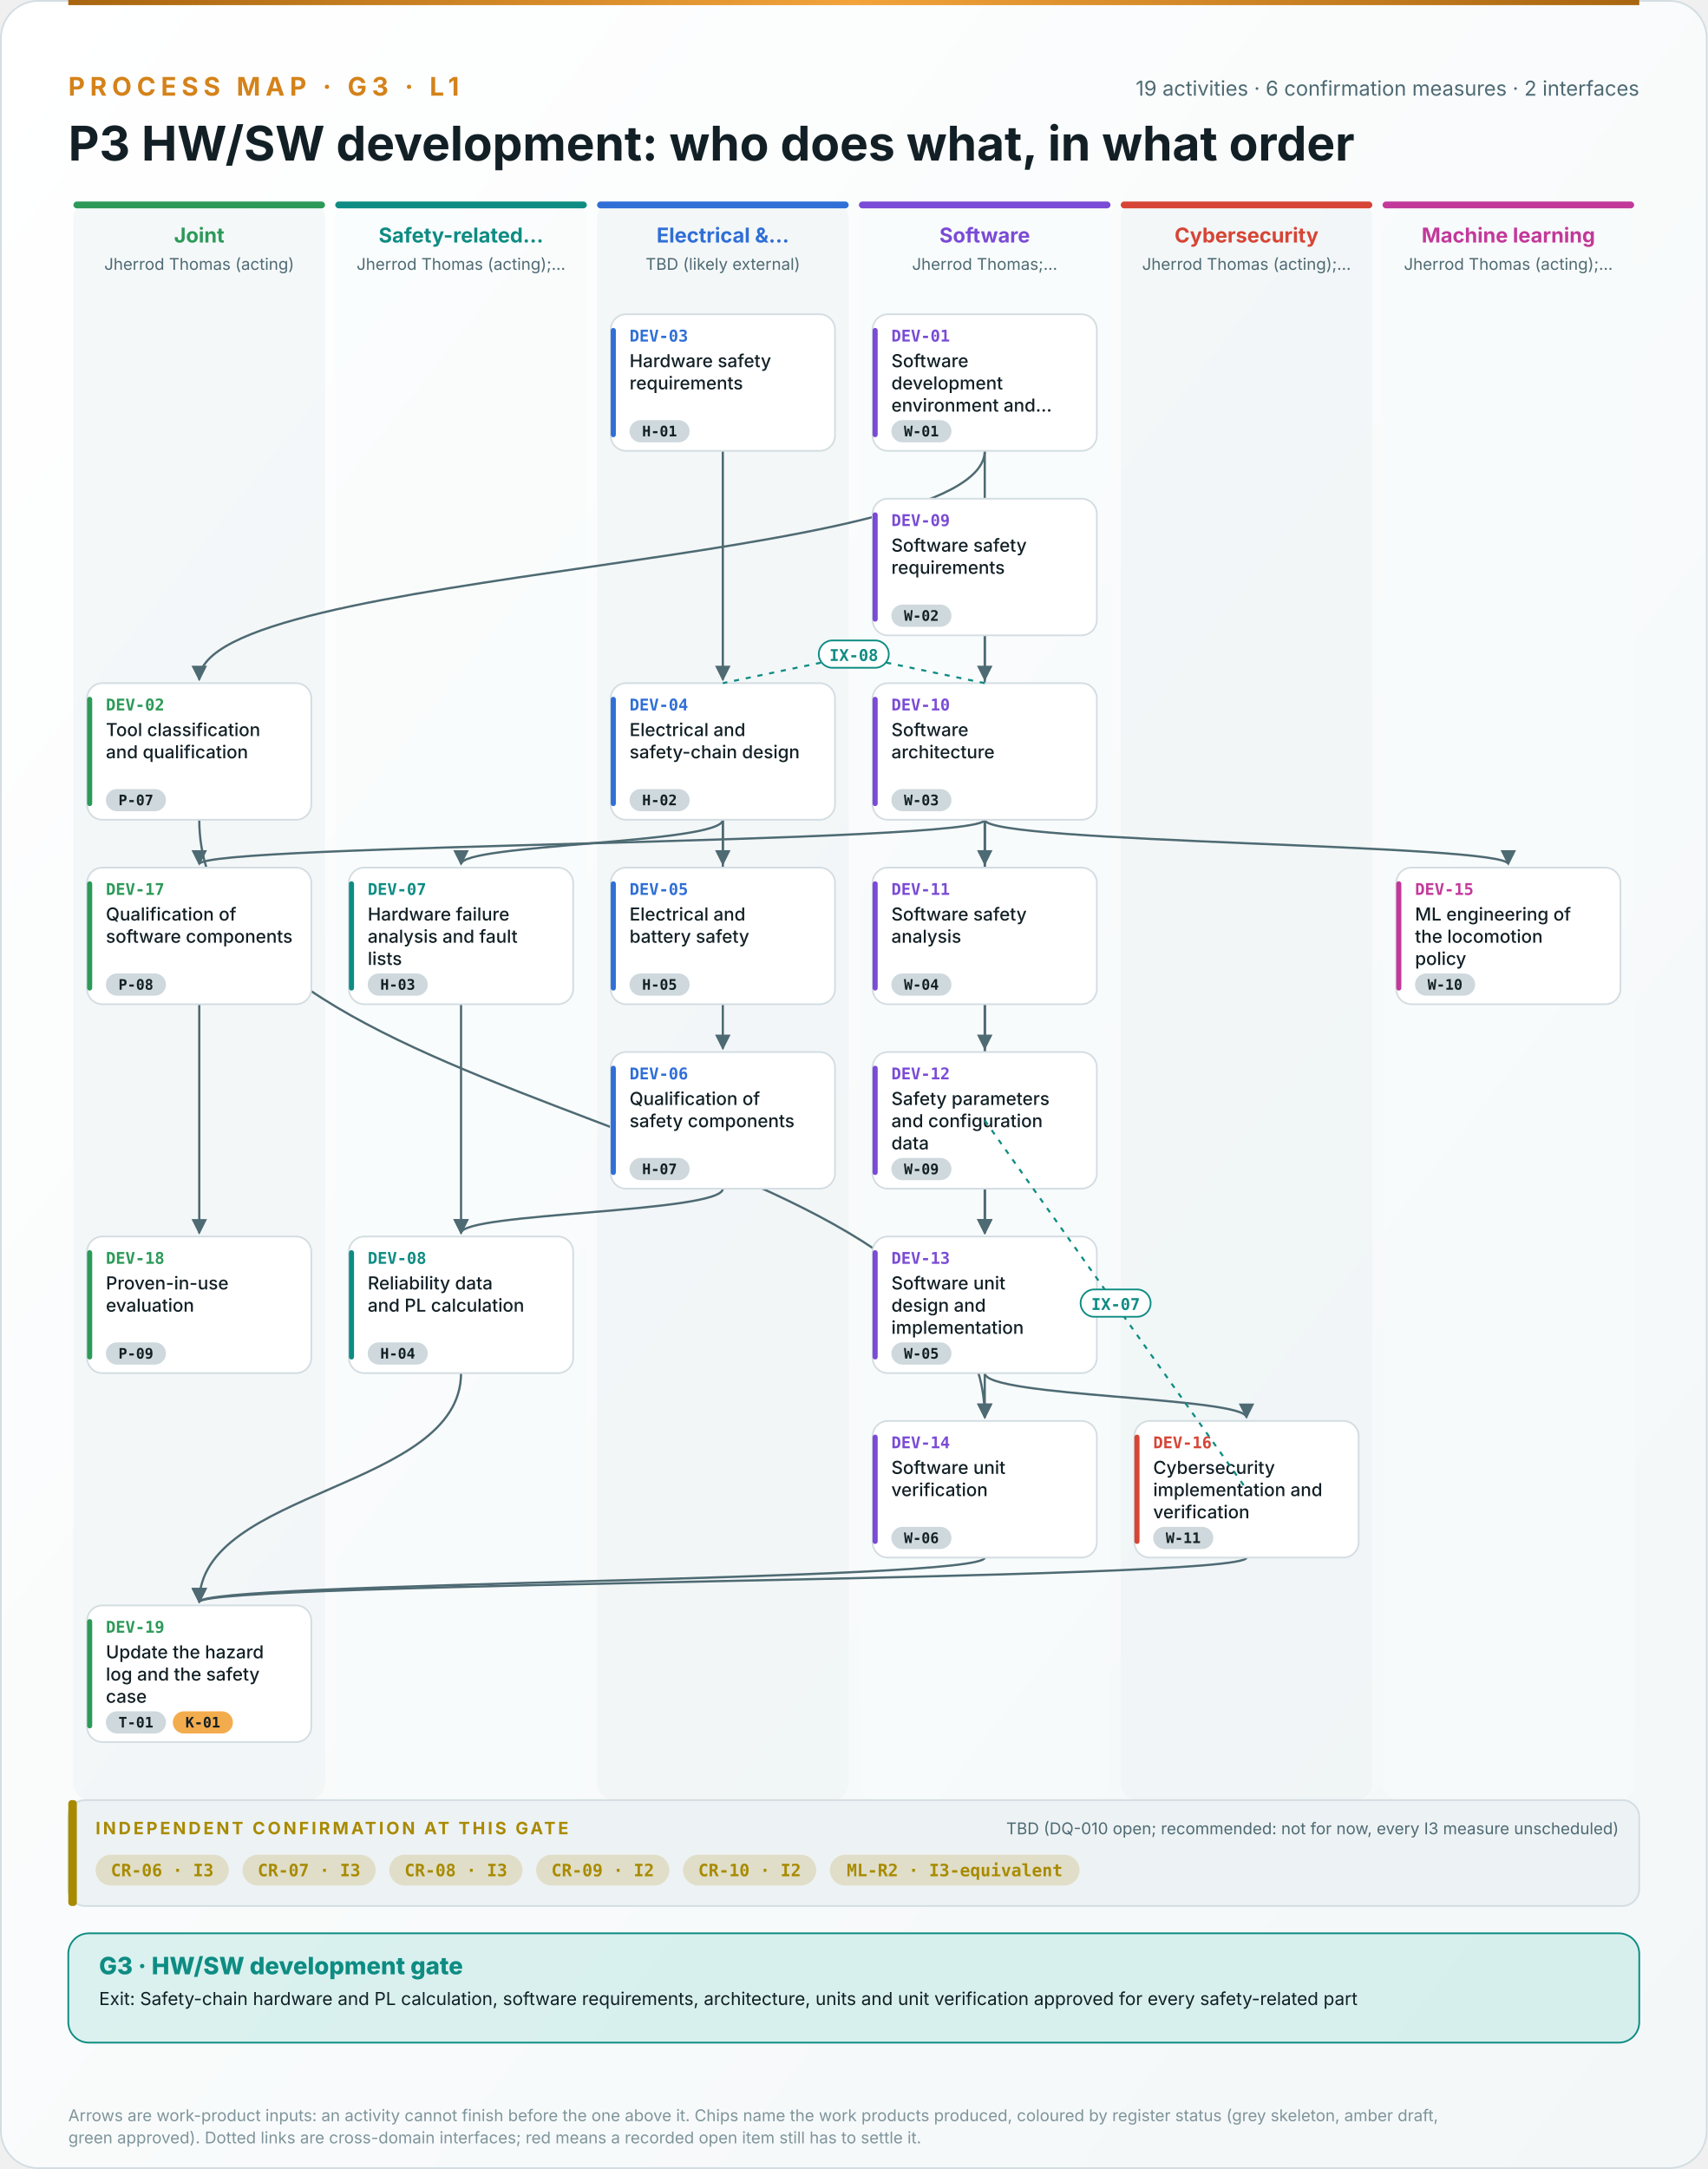
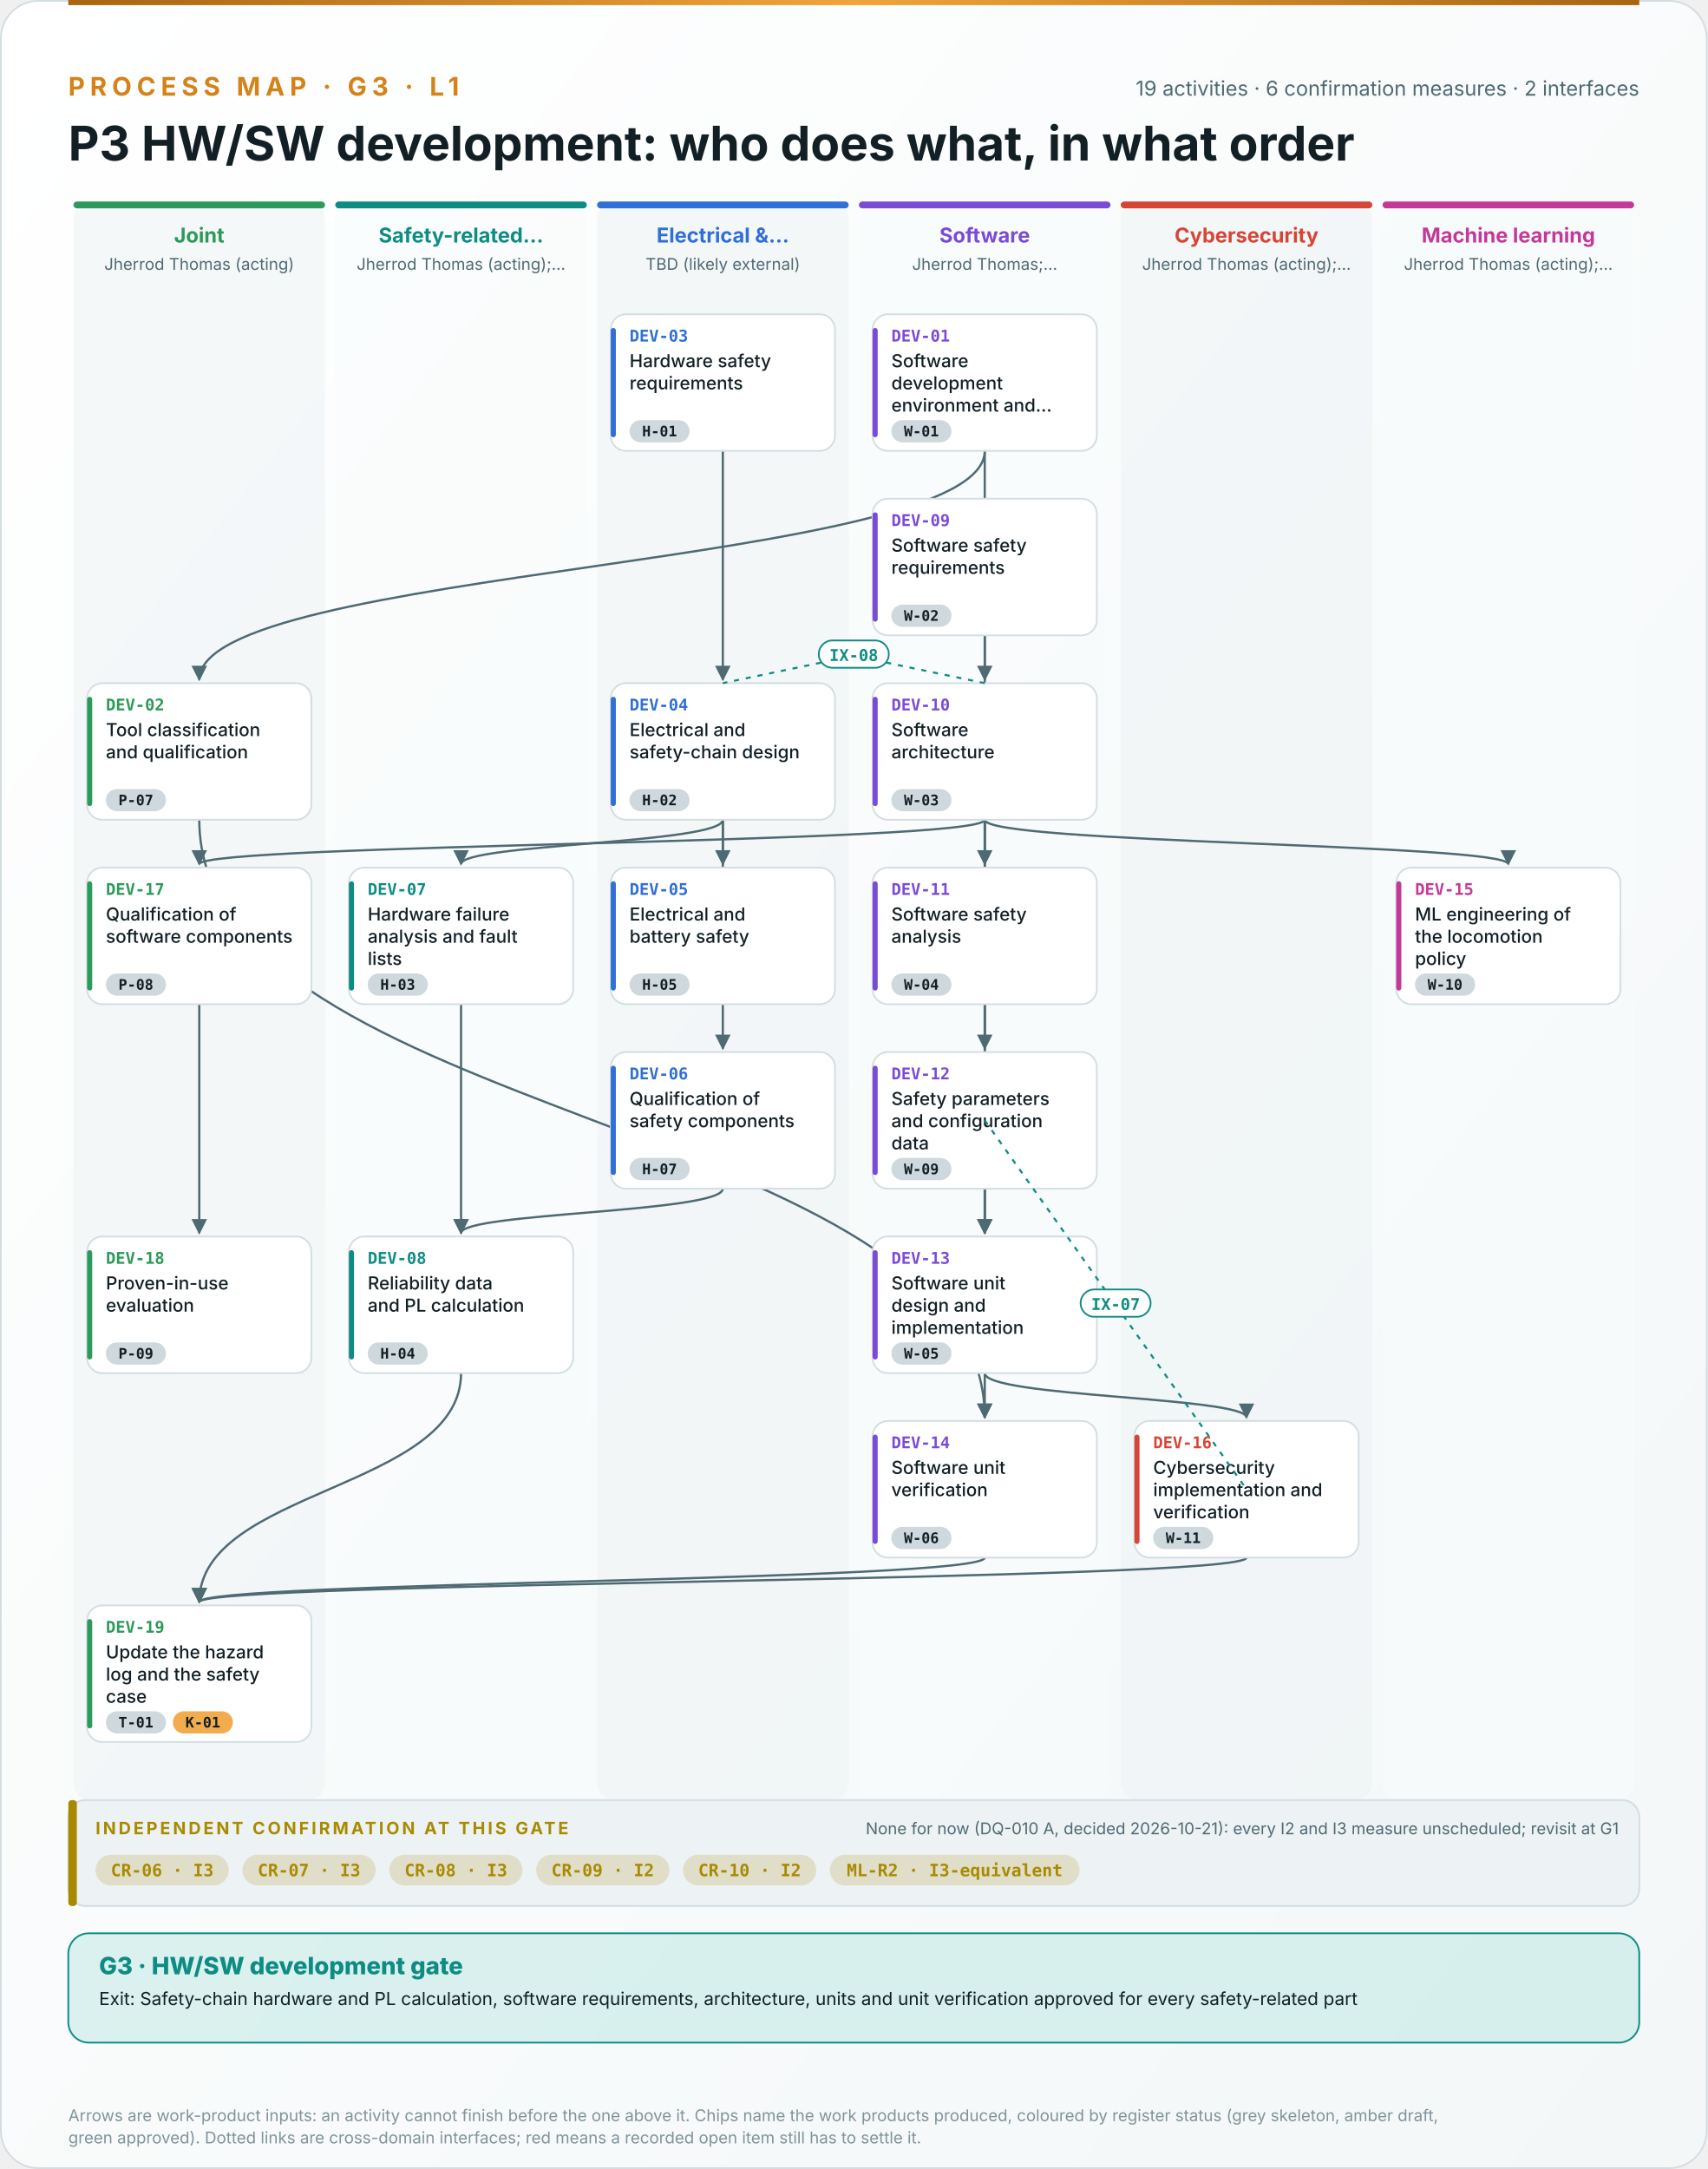
<svg xmlns="http://www.w3.org/2000/svg" width="1000" height="1270" viewBox="0 0 1000 1270" role="img" aria-labelledby="p3-t p3-d">
  <defs>
    <linearGradient id="p3-bg" x1="0" y1="0" x2="1" y2="1">
      <stop offset="0" stop-color="#FFFFFF" />
      <stop offset="1" stop-color="#F3F7F8" />
    </linearGradient>
    <linearGradient id="p3-amber" x1="0" y1="0" x2="1" y2="0">
      <stop offset="0" stop-color="#A8650F" />
      <stop offset="0.5" stop-color="#F2A33A" />
      <stop offset="1" stop-color="#A8650F" />
    </linearGradient>
    <marker id="p3-arrow" viewBox="0 0 10 10" refX="9" refY="5" markerWidth="7" markerHeight="7" orient="auto-start-reverse">
      <path d="M0,0 L10,5 L0,10 z" fill="#4E6A73" />
    </marker>
    <marker id="p3-arrow-amber" viewBox="0 0 10 10" refX="9" refY="5" markerWidth="7" markerHeight="7" orient="auto-start-reverse">
      <path d="M0,0 L10,5 L0,10 z" fill="#D4821A" />
    </marker>
  </defs>
  <rect x="0.5" y="0.5" width="999" height="1269" rx="22" fill="url(#p3-bg)" stroke="#D3DDE2" />
  <rect x="40" y="0" width="920" height="3" fill="url(#p3-amber)" />
  <text x="40" y="56" font-family="Inter, 'Segoe UI', 'Helvetica Neue', Helvetica, Arial, sans-serif" font-size="15" font-weight="700" fill="#D4821A" text-anchor="start" letter-spacing="3">PROCESS MAP · G3 · L1</text>
  <text x="40" y="94" font-family="Inter, 'Segoe UI', 'Helvetica Neue', Helvetica, Arial, sans-serif" font-size="28" font-weight="700" fill="#122026" text-anchor="start">P3 HW/SW development: who does what, in what order</text>
  <text x="960" y="56" font-family="Inter, 'Segoe UI', 'Helvetica Neue', Helvetica, Arial, sans-serif" font-size="12" font-weight="400" fill="#4E6A73" text-anchor="end">19 activities · 6 confirmation measures · 2 interfaces</text>
  <rect x="43" y="118" width="147.333" height="936" rx="10" fill="#EDF2F4" fill-opacity="0.55" />
  <rect x="43" y="118" width="147.333" height="4" rx="2" fill="#2C9A58" />
  <text x="116.667" y="142" font-family="Inter, 'Segoe UI', 'Helvetica Neue', Helvetica, Arial, sans-serif" font-size="12" font-weight="700" fill="#2C9A58" text-anchor="middle">Joint</text>
  <text x="116.667" y="158" font-family="Inter, 'Segoe UI', 'Helvetica Neue', Helvetica, Arial, sans-serif" font-size="9.5" font-weight="400" fill="#4E6A73" text-anchor="middle">Jherrod Thomas (acting)</text>
  <rect x="196.333" y="118" width="147.333" height="936" rx="10" fill="#F7FAFB" fill-opacity="0.55" />
  <rect x="196.333" y="118" width="147.333" height="4" rx="2" fill="#0E8C83" />
  <text x="270" y="142" font-family="Inter, 'Segoe UI', 'Helvetica Neue', Helvetica, Arial, sans-serif" font-size="12" font-weight="700" fill="#0E8C83" text-anchor="middle">Safety-related…</text>
  <text x="270" y="158" font-family="Inter, 'Segoe UI', 'Helvetica Neue', Helvetica, Arial, sans-serif" font-size="9.5" font-weight="400" fill="#4E6A73" text-anchor="middle">Jherrod Thomas (acting);…</text>
  <rect x="349.667" y="118" width="147.333" height="936" rx="10" fill="#EDF2F4" fill-opacity="0.55" />
  <rect x="349.667" y="118" width="147.333" height="4" rx="2" fill="#2F6FD6" />
  <text x="423.333" y="142" font-family="Inter, 'Segoe UI', 'Helvetica Neue', Helvetica, Arial, sans-serif" font-size="12" font-weight="700" fill="#2F6FD6" text-anchor="middle">Electrical &amp;…</text>
  <text x="423.333" y="158" font-family="Inter, 'Segoe UI', 'Helvetica Neue', Helvetica, Arial, sans-serif" font-size="9.5" font-weight="400" fill="#4E6A73" text-anchor="middle">TBD (likely external)</text>
  <rect x="503" y="118" width="147.333" height="936" rx="10" fill="#F7FAFB" fill-opacity="0.55" />
  <rect x="503" y="118" width="147.333" height="4" rx="2" fill="#7A4BD6" />
  <text x="576.667" y="142" font-family="Inter, 'Segoe UI', 'Helvetica Neue', Helvetica, Arial, sans-serif" font-size="12" font-weight="700" fill="#7A4BD6" text-anchor="middle">Software</text>
  <text x="576.667" y="158" font-family="Inter, 'Segoe UI', 'Helvetica Neue', Helvetica, Arial, sans-serif" font-size="9.5" font-weight="400" fill="#4E6A73" text-anchor="middle">Jherrod Thomas;…</text>
  <rect x="656.333" y="118" width="147.333" height="936" rx="10" fill="#EDF2F4" fill-opacity="0.55" />
  <rect x="656.333" y="118" width="147.333" height="4" rx="2" fill="#D64535" />
  <text x="730" y="142" font-family="Inter, 'Segoe UI', 'Helvetica Neue', Helvetica, Arial, sans-serif" font-size="12" font-weight="700" fill="#D64535" text-anchor="middle">Cybersecurity</text>
  <text x="730" y="158" font-family="Inter, 'Segoe UI', 'Helvetica Neue', Helvetica, Arial, sans-serif" font-size="9.5" font-weight="400" fill="#4E6A73" text-anchor="middle">Jherrod Thomas (acting);…</text>
  <rect x="809.667" y="118" width="147.333" height="936" rx="10" fill="#F7FAFB" fill-opacity="0.55" />
  <rect x="809.667" y="118" width="147.333" height="4" rx="2" fill="#C2399A" />
  <text x="883.333" y="142" font-family="Inter, 'Segoe UI', 'Helvetica Neue', Helvetica, Arial, sans-serif" font-size="12" font-weight="700" fill="#C2399A" text-anchor="middle">Machine learning</text>
  <text x="883.333" y="158" font-family="Inter, 'Segoe UI', 'Helvetica Neue', Helvetica, Arial, sans-serif" font-size="9.5" font-weight="400" fill="#4E6A73" text-anchor="middle">Jherrod Thomas (acting);…</text>
  <path d="M576.7,264.0 C576.7,332.0 116.7,332.0 116.7,398.0" fill="none" stroke="#4E6A73" stroke-width="1.3" marker-end="url(#p3-arrow)" />
  <path d="M423.3,264.0 L423.3,398.0" fill="none" stroke="#4E6A73" stroke-width="1.3" marker-end="url(#p3-arrow)" />
  <path d="M423.3,480.0 L423.3,506.0" fill="none" stroke="#4E6A73" stroke-width="1.3" marker-end="url(#p3-arrow)" />
  <path d="M423.3,480.0 L423.3,614.0" fill="none" stroke="#4E6A73" stroke-width="1.3" marker-end="url(#p3-arrow)" />
  <path d="M423.3,480.0 C423.3,494.0 270.0,494.0 270.0,506.0" fill="none" stroke="#4E6A73" stroke-width="1.3" marker-end="url(#p3-arrow)" />
  <path d="M423.3,696.0 C423.3,710.0 270.0,710.0 270.0,722.0" fill="none" stroke="#4E6A73" stroke-width="1.3" marker-end="url(#p3-arrow)" />
  <path d="M270.0,588.0 L270.0,722.0" fill="none" stroke="#4E6A73" stroke-width="1.3" marker-end="url(#p3-arrow)" />
  <path d="M576.7,372.0 L576.7,398.0" fill="none" stroke="#4E6A73" stroke-width="1.3" marker-end="url(#p3-arrow)" />
  <path d="M576.7,480.0 L576.7,506.0" fill="none" stroke="#4E6A73" stroke-width="1.3" marker-end="url(#p3-arrow)" />
  <path d="M576.7,480.0 L576.7,614.0" fill="none" stroke="#4E6A73" stroke-width="1.3" marker-end="url(#p3-arrow)" />
  <path d="M576.7,264.0 L576.7,722.0" fill="none" stroke="#4E6A73" stroke-width="1.3" marker-end="url(#p3-arrow)" />
  <path d="M576.7,588.0 L576.7,722.0" fill="none" stroke="#4E6A73" stroke-width="1.3" marker-end="url(#p3-arrow)" />
  <path d="M576.7,696.0 L576.7,722.0" fill="none" stroke="#4E6A73" stroke-width="1.3" marker-end="url(#p3-arrow)" />
  <path d="M116.7,480.0 C116.7,656.0 576.7,656.0 576.7,830.0" fill="none" stroke="#4E6A73" stroke-width="1.3" marker-end="url(#p3-arrow)" />
  <path d="M576.7,804.0 L576.7,830.0" fill="none" stroke="#4E6A73" stroke-width="1.3" marker-end="url(#p3-arrow)" />
  <path d="M576.7,480.0 C576.7,494.0 883.3,494.0 883.3,506.0" fill="none" stroke="#4E6A73" stroke-width="1.3" marker-end="url(#p3-arrow)" />
  <path d="M576.7,804.0 C576.7,818.0 730.0,818.0 730.0,830.0" fill="none" stroke="#4E6A73" stroke-width="1.3" marker-end="url(#p3-arrow)" />
  <path d="M576.7,480.0 C576.7,494.0 116.7,494.0 116.7,506.0" fill="none" stroke="#4E6A73" stroke-width="1.3" marker-end="url(#p3-arrow)" />
  <path d="M116.7,588.0 L116.7,722.0" fill="none" stroke="#4E6A73" stroke-width="1.3" marker-end="url(#p3-arrow)" />
  <path d="M270.0,804.0 C270.0,872.0 116.7,872.0 116.7,938.0" fill="none" stroke="#4E6A73" stroke-width="1.3" marker-end="url(#p3-arrow)" />
  <path d="M576.7,912.0 C576.7,926.0 116.7,926.0 116.7,938.0" fill="none" stroke="#4E6A73" stroke-width="1.3" marker-end="url(#p3-arrow)" />
  <path d="M730.0,912.0 C730.0,926.0 116.7,926.0 116.7,938.0" fill="none" stroke="#4E6A73" stroke-width="1.3" marker-end="url(#p3-arrow)" />
  <rect x="511" y="184" width="131.333" height="80" rx="9" fill="#FFFFFF" stroke="#D3DDE2" stroke-width="1" />
  <rect x="511" y="192" width="3" height="64" rx="1.5" fill="#7A4BD6" />
  <text x="522" y="200" font-family="'JetBrains Mono', 'SFMono-Regular', Menlo, Consolas, monospace" font-size="9.5" font-weight="700" fill="#7A4BD6" text-anchor="start">DEV-01</text>
  <text x="522" y="215" font-family="Inter, 'Segoe UI', 'Helvetica Neue', Helvetica, Arial, sans-serif" font-size="10.5" font-weight="500" fill="#122026" text-anchor="start">Software</text>
  <text x="522" y="228" font-family="Inter, 'Segoe UI', 'Helvetica Neue', Helvetica, Arial, sans-serif" font-size="10.5" font-weight="500" fill="#122026" text-anchor="start">development</text>
  <text x="522" y="241" font-family="Inter, 'Segoe UI', 'Helvetica Neue', Helvetica, Arial, sans-serif" font-size="10.5" font-weight="500" fill="#122026" text-anchor="start">environment and…</text>
  <rect x="522" y="246" width="35.2" height="13" rx="6.5" fill="#C9D4D9" fill-opacity="0.9" />
  <text x="539.6" y="255.5" font-family="'JetBrains Mono', 'SFMono-Regular', Menlo, Consolas, monospace" font-size="8.5" font-weight="700" fill="#122026" text-anchor="middle">W-01</text>
  <rect x="51" y="400" width="131.333" height="80" rx="9" fill="#FFFFFF" stroke="#D3DDE2" stroke-width="1" />
  <rect x="51" y="408" width="3" height="64" rx="1.5" fill="#2C9A58" />
  <text x="62" y="416" font-family="'JetBrains Mono', 'SFMono-Regular', Menlo, Consolas, monospace" font-size="9.5" font-weight="700" fill="#2C9A58" text-anchor="start">DEV-02</text>
  <text x="62" y="431" font-family="Inter, 'Segoe UI', 'Helvetica Neue', Helvetica, Arial, sans-serif" font-size="10.5" font-weight="500" fill="#122026" text-anchor="start">Tool classification</text>
  <text x="62" y="444" font-family="Inter, 'Segoe UI', 'Helvetica Neue', Helvetica, Arial, sans-serif" font-size="10.5" font-weight="500" fill="#122026" text-anchor="start">and qualification</text>
  <rect x="62" y="462" width="35.2" height="13" rx="6.5" fill="#C9D4D9" fill-opacity="0.9" />
  <text x="79.6" y="471.5" font-family="'JetBrains Mono', 'SFMono-Regular', Menlo, Consolas, monospace" font-size="8.5" font-weight="700" fill="#122026" text-anchor="middle">P-07</text>
  <rect x="357.667" y="184" width="131.333" height="80" rx="9" fill="#FFFFFF" stroke="#D3DDE2" stroke-width="1" />
  <rect x="357.667" y="192" width="3" height="64" rx="1.5" fill="#2F6FD6" />
  <text x="368.667" y="200" font-family="'JetBrains Mono', 'SFMono-Regular', Menlo, Consolas, monospace" font-size="9.5" font-weight="700" fill="#2F6FD6" text-anchor="start">DEV-03</text>
  <text x="368.667" y="215" font-family="Inter, 'Segoe UI', 'Helvetica Neue', Helvetica, Arial, sans-serif" font-size="10.5" font-weight="500" fill="#122026" text-anchor="start">Hardware safety</text>
  <text x="368.667" y="228" font-family="Inter, 'Segoe UI', 'Helvetica Neue', Helvetica, Arial, sans-serif" font-size="10.5" font-weight="500" fill="#122026" text-anchor="start">requirements</text>
  <rect x="368.667" y="246" width="35.2" height="13" rx="6.5" fill="#C9D4D9" fill-opacity="0.9" />
  <text x="386.267" y="255.5" font-family="'JetBrains Mono', 'SFMono-Regular', Menlo, Consolas, monospace" font-size="8.5" font-weight="700" fill="#122026" text-anchor="middle">H-01</text>
  <rect x="357.667" y="400" width="131.333" height="80" rx="9" fill="#FFFFFF" stroke="#D3DDE2" stroke-width="1" />
  <rect x="357.667" y="408" width="3" height="64" rx="1.5" fill="#2F6FD6" />
  <text x="368.667" y="416" font-family="'JetBrains Mono', 'SFMono-Regular', Menlo, Consolas, monospace" font-size="9.5" font-weight="700" fill="#2F6FD6" text-anchor="start">DEV-04</text>
  <text x="368.667" y="431" font-family="Inter, 'Segoe UI', 'Helvetica Neue', Helvetica, Arial, sans-serif" font-size="10.5" font-weight="500" fill="#122026" text-anchor="start">Electrical and</text>
  <text x="368.667" y="444" font-family="Inter, 'Segoe UI', 'Helvetica Neue', Helvetica, Arial, sans-serif" font-size="10.5" font-weight="500" fill="#122026" text-anchor="start">safety-chain design</text>
  <rect x="368.667" y="462" width="35.2" height="13" rx="6.5" fill="#C9D4D9" fill-opacity="0.9" />
  <text x="386.267" y="471.5" font-family="'JetBrains Mono', 'SFMono-Regular', Menlo, Consolas, monospace" font-size="8.5" font-weight="700" fill="#122026" text-anchor="middle">H-02</text>
  <rect x="357.667" y="508" width="131.333" height="80" rx="9" fill="#FFFFFF" stroke="#D3DDE2" stroke-width="1" />
  <rect x="357.667" y="516" width="3" height="64" rx="1.5" fill="#2F6FD6" />
  <text x="368.667" y="524" font-family="'JetBrains Mono', 'SFMono-Regular', Menlo, Consolas, monospace" font-size="9.5" font-weight="700" fill="#2F6FD6" text-anchor="start">DEV-05</text>
  <text x="368.667" y="539" font-family="Inter, 'Segoe UI', 'Helvetica Neue', Helvetica, Arial, sans-serif" font-size="10.5" font-weight="500" fill="#122026" text-anchor="start">Electrical and</text>
  <text x="368.667" y="552" font-family="Inter, 'Segoe UI', 'Helvetica Neue', Helvetica, Arial, sans-serif" font-size="10.5" font-weight="500" fill="#122026" text-anchor="start">battery safety</text>
  <rect x="368.667" y="570" width="35.2" height="13" rx="6.5" fill="#C9D4D9" fill-opacity="0.9" />
  <text x="386.267" y="579.5" font-family="'JetBrains Mono', 'SFMono-Regular', Menlo, Consolas, monospace" font-size="8.5" font-weight="700" fill="#122026" text-anchor="middle">H-05</text>
  <rect x="357.667" y="616" width="131.333" height="80" rx="9" fill="#FFFFFF" stroke="#D3DDE2" stroke-width="1" />
  <rect x="357.667" y="624" width="3" height="64" rx="1.5" fill="#2F6FD6" />
  <text x="368.667" y="632" font-family="'JetBrains Mono', 'SFMono-Regular', Menlo, Consolas, monospace" font-size="9.5" font-weight="700" fill="#2F6FD6" text-anchor="start">DEV-06</text>
  <text x="368.667" y="647" font-family="Inter, 'Segoe UI', 'Helvetica Neue', Helvetica, Arial, sans-serif" font-size="10.5" font-weight="500" fill="#122026" text-anchor="start">Qualification of</text>
  <text x="368.667" y="660" font-family="Inter, 'Segoe UI', 'Helvetica Neue', Helvetica, Arial, sans-serif" font-size="10.5" font-weight="500" fill="#122026" text-anchor="start">safety components</text>
  <rect x="368.667" y="678" width="35.2" height="13" rx="6.5" fill="#C9D4D9" fill-opacity="0.9" />
  <text x="386.267" y="687.5" font-family="'JetBrains Mono', 'SFMono-Regular', Menlo, Consolas, monospace" font-size="8.5" font-weight="700" fill="#122026" text-anchor="middle">H-07</text>
  <rect x="204.333" y="508" width="131.333" height="80" rx="9" fill="#FFFFFF" stroke="#D3DDE2" stroke-width="1" />
  <rect x="204.333" y="516" width="3" height="64" rx="1.5" fill="#0E8C83" />
  <text x="215.333" y="524" font-family="'JetBrains Mono', 'SFMono-Regular', Menlo, Consolas, monospace" font-size="9.5" font-weight="700" fill="#0E8C83" text-anchor="start">DEV-07</text>
  <text x="215.333" y="539" font-family="Inter, 'Segoe UI', 'Helvetica Neue', Helvetica, Arial, sans-serif" font-size="10.5" font-weight="500" fill="#122026" text-anchor="start">Hardware failure</text>
  <text x="215.333" y="552" font-family="Inter, 'Segoe UI', 'Helvetica Neue', Helvetica, Arial, sans-serif" font-size="10.5" font-weight="500" fill="#122026" text-anchor="start">analysis and fault</text>
  <text x="215.333" y="565" font-family="Inter, 'Segoe UI', 'Helvetica Neue', Helvetica, Arial, sans-serif" font-size="10.5" font-weight="500" fill="#122026" text-anchor="start">lists</text>
  <rect x="215.333" y="570" width="35.2" height="13" rx="6.5" fill="#C9D4D9" fill-opacity="0.9" />
  <text x="232.933" y="579.5" font-family="'JetBrains Mono', 'SFMono-Regular', Menlo, Consolas, monospace" font-size="8.5" font-weight="700" fill="#122026" text-anchor="middle">H-03</text>
  <rect x="204.333" y="724" width="131.333" height="80" rx="9" fill="#FFFFFF" stroke="#D3DDE2" stroke-width="1" />
  <rect x="204.333" y="732" width="3" height="64" rx="1.5" fill="#0E8C83" />
  <text x="215.333" y="740" font-family="'JetBrains Mono', 'SFMono-Regular', Menlo, Consolas, monospace" font-size="9.5" font-weight="700" fill="#0E8C83" text-anchor="start">DEV-08</text>
  <text x="215.333" y="755" font-family="Inter, 'Segoe UI', 'Helvetica Neue', Helvetica, Arial, sans-serif" font-size="10.5" font-weight="500" fill="#122026" text-anchor="start">Reliability data</text>
  <text x="215.333" y="768" font-family="Inter, 'Segoe UI', 'Helvetica Neue', Helvetica, Arial, sans-serif" font-size="10.5" font-weight="500" fill="#122026" text-anchor="start">and PL calculation</text>
  <rect x="215.333" y="786" width="35.2" height="13" rx="6.5" fill="#C9D4D9" fill-opacity="0.9" />
  <text x="232.933" y="795.5" font-family="'JetBrains Mono', 'SFMono-Regular', Menlo, Consolas, monospace" font-size="8.5" font-weight="700" fill="#122026" text-anchor="middle">H-04</text>
  <rect x="511" y="292" width="131.333" height="80" rx="9" fill="#FFFFFF" stroke="#D3DDE2" stroke-width="1" />
  <rect x="511" y="300" width="3" height="64" rx="1.5" fill="#7A4BD6" />
  <text x="522" y="308" font-family="'JetBrains Mono', 'SFMono-Regular', Menlo, Consolas, monospace" font-size="9.5" font-weight="700" fill="#7A4BD6" text-anchor="start">DEV-09</text>
  <text x="522" y="323" font-family="Inter, 'Segoe UI', 'Helvetica Neue', Helvetica, Arial, sans-serif" font-size="10.5" font-weight="500" fill="#122026" text-anchor="start">Software safety</text>
  <text x="522" y="336" font-family="Inter, 'Segoe UI', 'Helvetica Neue', Helvetica, Arial, sans-serif" font-size="10.5" font-weight="500" fill="#122026" text-anchor="start">requirements</text>
  <rect x="522" y="354" width="35.2" height="13" rx="6.5" fill="#C9D4D9" fill-opacity="0.9" />
  <text x="539.6" y="363.5" font-family="'JetBrains Mono', 'SFMono-Regular', Menlo, Consolas, monospace" font-size="8.5" font-weight="700" fill="#122026" text-anchor="middle">W-02</text>
  <rect x="511" y="400" width="131.333" height="80" rx="9" fill="#FFFFFF" stroke="#D3DDE2" stroke-width="1" />
  <rect x="511" y="408" width="3" height="64" rx="1.5" fill="#7A4BD6" />
  <text x="522" y="416" font-family="'JetBrains Mono', 'SFMono-Regular', Menlo, Consolas, monospace" font-size="9.5" font-weight="700" fill="#7A4BD6" text-anchor="start">DEV-10</text>
  <text x="522" y="431" font-family="Inter, 'Segoe UI', 'Helvetica Neue', Helvetica, Arial, sans-serif" font-size="10.5" font-weight="500" fill="#122026" text-anchor="start">Software</text>
  <text x="522" y="444" font-family="Inter, 'Segoe UI', 'Helvetica Neue', Helvetica, Arial, sans-serif" font-size="10.5" font-weight="500" fill="#122026" text-anchor="start">architecture</text>
  <rect x="522" y="462" width="35.2" height="13" rx="6.5" fill="#C9D4D9" fill-opacity="0.9" />
  <text x="539.6" y="471.5" font-family="'JetBrains Mono', 'SFMono-Regular', Menlo, Consolas, monospace" font-size="8.5" font-weight="700" fill="#122026" text-anchor="middle">W-03</text>
  <rect x="511" y="508" width="131.333" height="80" rx="9" fill="#FFFFFF" stroke="#D3DDE2" stroke-width="1" />
  <rect x="511" y="516" width="3" height="64" rx="1.5" fill="#7A4BD6" />
  <text x="522" y="524" font-family="'JetBrains Mono', 'SFMono-Regular', Menlo, Consolas, monospace" font-size="9.5" font-weight="700" fill="#7A4BD6" text-anchor="start">DEV-11</text>
  <text x="522" y="539" font-family="Inter, 'Segoe UI', 'Helvetica Neue', Helvetica, Arial, sans-serif" font-size="10.5" font-weight="500" fill="#122026" text-anchor="start">Software safety</text>
  <text x="522" y="552" font-family="Inter, 'Segoe UI', 'Helvetica Neue', Helvetica, Arial, sans-serif" font-size="10.5" font-weight="500" fill="#122026" text-anchor="start">analysis</text>
  <rect x="522" y="570" width="35.2" height="13" rx="6.5" fill="#C9D4D9" fill-opacity="0.9" />
  <text x="539.6" y="579.5" font-family="'JetBrains Mono', 'SFMono-Regular', Menlo, Consolas, monospace" font-size="8.5" font-weight="700" fill="#122026" text-anchor="middle">W-04</text>
  <rect x="511" y="616" width="131.333" height="80" rx="9" fill="#FFFFFF" stroke="#D3DDE2" stroke-width="1" />
  <rect x="511" y="624" width="3" height="64" rx="1.5" fill="#7A4BD6" />
  <text x="522" y="632" font-family="'JetBrains Mono', 'SFMono-Regular', Menlo, Consolas, monospace" font-size="9.5" font-weight="700" fill="#7A4BD6" text-anchor="start">DEV-12</text>
  <text x="522" y="647" font-family="Inter, 'Segoe UI', 'Helvetica Neue', Helvetica, Arial, sans-serif" font-size="10.5" font-weight="500" fill="#122026" text-anchor="start">Safety parameters</text>
  <text x="522" y="660" font-family="Inter, 'Segoe UI', 'Helvetica Neue', Helvetica, Arial, sans-serif" font-size="10.5" font-weight="500" fill="#122026" text-anchor="start">and configuration</text>
  <text x="522" y="673" font-family="Inter, 'Segoe UI', 'Helvetica Neue', Helvetica, Arial, sans-serif" font-size="10.5" font-weight="500" fill="#122026" text-anchor="start">data</text>
  <rect x="522" y="678" width="35.2" height="13" rx="6.5" fill="#C9D4D9" fill-opacity="0.9" />
  <text x="539.6" y="687.5" font-family="'JetBrains Mono', 'SFMono-Regular', Menlo, Consolas, monospace" font-size="8.5" font-weight="700" fill="#122026" text-anchor="middle">W-09</text>
  <rect x="511" y="724" width="131.333" height="80" rx="9" fill="#FFFFFF" stroke="#D3DDE2" stroke-width="1" />
  <rect x="511" y="732" width="3" height="64" rx="1.5" fill="#7A4BD6" />
  <text x="522" y="740" font-family="'JetBrains Mono', 'SFMono-Regular', Menlo, Consolas, monospace" font-size="9.5" font-weight="700" fill="#7A4BD6" text-anchor="start">DEV-13</text>
  <text x="522" y="755" font-family="Inter, 'Segoe UI', 'Helvetica Neue', Helvetica, Arial, sans-serif" font-size="10.5" font-weight="500" fill="#122026" text-anchor="start">Software unit</text>
  <text x="522" y="768" font-family="Inter, 'Segoe UI', 'Helvetica Neue', Helvetica, Arial, sans-serif" font-size="10.5" font-weight="500" fill="#122026" text-anchor="start">design and</text>
  <text x="522" y="781" font-family="Inter, 'Segoe UI', 'Helvetica Neue', Helvetica, Arial, sans-serif" font-size="10.5" font-weight="500" fill="#122026" text-anchor="start">implementation</text>
  <rect x="522" y="786" width="35.2" height="13" rx="6.5" fill="#C9D4D9" fill-opacity="0.9" />
  <text x="539.6" y="795.5" font-family="'JetBrains Mono', 'SFMono-Regular', Menlo, Consolas, monospace" font-size="8.5" font-weight="700" fill="#122026" text-anchor="middle">W-05</text>
  <rect x="511" y="832" width="131.333" height="80" rx="9" fill="#FFFFFF" stroke="#D3DDE2" stroke-width="1" />
  <rect x="511" y="840" width="3" height="64" rx="1.5" fill="#7A4BD6" />
  <text x="522" y="848" font-family="'JetBrains Mono', 'SFMono-Regular', Menlo, Consolas, monospace" font-size="9.5" font-weight="700" fill="#7A4BD6" text-anchor="start">DEV-14</text>
  <text x="522" y="863" font-family="Inter, 'Segoe UI', 'Helvetica Neue', Helvetica, Arial, sans-serif" font-size="10.5" font-weight="500" fill="#122026" text-anchor="start">Software unit</text>
  <text x="522" y="876" font-family="Inter, 'Segoe UI', 'Helvetica Neue', Helvetica, Arial, sans-serif" font-size="10.5" font-weight="500" fill="#122026" text-anchor="start">verification</text>
  <rect x="522" y="894" width="35.2" height="13" rx="6.5" fill="#C9D4D9" fill-opacity="0.9" />
  <text x="539.6" y="903.5" font-family="'JetBrains Mono', 'SFMono-Regular', Menlo, Consolas, monospace" font-size="8.5" font-weight="700" fill="#122026" text-anchor="middle">W-06</text>
  <rect x="817.667" y="508" width="131.333" height="80" rx="9" fill="#FFFFFF" stroke="#D3DDE2" stroke-width="1" />
  <rect x="817.667" y="516" width="3" height="64" rx="1.5" fill="#C2399A" />
  <text x="828.667" y="524" font-family="'JetBrains Mono', 'SFMono-Regular', Menlo, Consolas, monospace" font-size="9.5" font-weight="700" fill="#C2399A" text-anchor="start">DEV-15</text>
  <text x="828.667" y="539" font-family="Inter, 'Segoe UI', 'Helvetica Neue', Helvetica, Arial, sans-serif" font-size="10.5" font-weight="500" fill="#122026" text-anchor="start">ML engineering of</text>
  <text x="828.667" y="552" font-family="Inter, 'Segoe UI', 'Helvetica Neue', Helvetica, Arial, sans-serif" font-size="10.5" font-weight="500" fill="#122026" text-anchor="start">the locomotion</text>
  <text x="828.667" y="565" font-family="Inter, 'Segoe UI', 'Helvetica Neue', Helvetica, Arial, sans-serif" font-size="10.5" font-weight="500" fill="#122026" text-anchor="start">policy</text>
  <rect x="828.667" y="570" width="35.2" height="13" rx="6.5" fill="#C9D4D9" fill-opacity="0.9" />
  <text x="846.267" y="579.5" font-family="'JetBrains Mono', 'SFMono-Regular', Menlo, Consolas, monospace" font-size="8.5" font-weight="700" fill="#122026" text-anchor="middle">W-10</text>
  <rect x="664.333" y="832" width="131.333" height="80" rx="9" fill="#FFFFFF" stroke="#D3DDE2" stroke-width="1" />
  <rect x="664.333" y="840" width="3" height="64" rx="1.5" fill="#D64535" />
  <text x="675.333" y="848" font-family="'JetBrains Mono', 'SFMono-Regular', Menlo, Consolas, monospace" font-size="9.5" font-weight="700" fill="#D64535" text-anchor="start">DEV-16</text>
  <text x="675.333" y="863" font-family="Inter, 'Segoe UI', 'Helvetica Neue', Helvetica, Arial, sans-serif" font-size="10.5" font-weight="500" fill="#122026" text-anchor="start">Cybersecurity</text>
  <text x="675.333" y="876" font-family="Inter, 'Segoe UI', 'Helvetica Neue', Helvetica, Arial, sans-serif" font-size="10.5" font-weight="500" fill="#122026" text-anchor="start">implementation and</text>
  <text x="675.333" y="889" font-family="Inter, 'Segoe UI', 'Helvetica Neue', Helvetica, Arial, sans-serif" font-size="10.5" font-weight="500" fill="#122026" text-anchor="start">verification</text>
  <rect x="675.333" y="894" width="35.2" height="13" rx="6.5" fill="#C9D4D9" fill-opacity="0.9" />
  <text x="692.933" y="903.5" font-family="'JetBrains Mono', 'SFMono-Regular', Menlo, Consolas, monospace" font-size="8.5" font-weight="700" fill="#122026" text-anchor="middle">W-11</text>
  <rect x="51" y="508" width="131.333" height="80" rx="9" fill="#FFFFFF" stroke="#D3DDE2" stroke-width="1" />
  <rect x="51" y="516" width="3" height="64" rx="1.5" fill="#2C9A58" />
  <text x="62" y="524" font-family="'JetBrains Mono', 'SFMono-Regular', Menlo, Consolas, monospace" font-size="9.5" font-weight="700" fill="#2C9A58" text-anchor="start">DEV-17</text>
  <text x="62" y="539" font-family="Inter, 'Segoe UI', 'Helvetica Neue', Helvetica, Arial, sans-serif" font-size="10.5" font-weight="500" fill="#122026" text-anchor="start">Qualification of</text>
  <text x="62" y="552" font-family="Inter, 'Segoe UI', 'Helvetica Neue', Helvetica, Arial, sans-serif" font-size="10.5" font-weight="500" fill="#122026" text-anchor="start">software components</text>
  <rect x="62" y="570" width="35.2" height="13" rx="6.5" fill="#C9D4D9" fill-opacity="0.9" />
  <text x="79.6" y="579.5" font-family="'JetBrains Mono', 'SFMono-Regular', Menlo, Consolas, monospace" font-size="8.5" font-weight="700" fill="#122026" text-anchor="middle">P-08</text>
  <rect x="51" y="724" width="131.333" height="80" rx="9" fill="#FFFFFF" stroke="#D3DDE2" stroke-width="1" />
  <rect x="51" y="732" width="3" height="64" rx="1.5" fill="#2C9A58" />
  <text x="62" y="740" font-family="'JetBrains Mono', 'SFMono-Regular', Menlo, Consolas, monospace" font-size="9.5" font-weight="700" fill="#2C9A58" text-anchor="start">DEV-18</text>
  <text x="62" y="755" font-family="Inter, 'Segoe UI', 'Helvetica Neue', Helvetica, Arial, sans-serif" font-size="10.5" font-weight="500" fill="#122026" text-anchor="start">Proven-in-use</text>
  <text x="62" y="768" font-family="Inter, 'Segoe UI', 'Helvetica Neue', Helvetica, Arial, sans-serif" font-size="10.5" font-weight="500" fill="#122026" text-anchor="start">evaluation</text>
  <rect x="62" y="786" width="35.2" height="13" rx="6.5" fill="#C9D4D9" fill-opacity="0.9" />
  <text x="79.6" y="795.5" font-family="'JetBrains Mono', 'SFMono-Regular', Menlo, Consolas, monospace" font-size="8.5" font-weight="700" fill="#122026" text-anchor="middle">P-09</text>
  <rect x="51" y="940" width="131.333" height="80" rx="9" fill="#FFFFFF" stroke="#D3DDE2" stroke-width="1" />
  <rect x="51" y="948" width="3" height="64" rx="1.5" fill="#2C9A58" />
  <text x="62" y="956" font-family="'JetBrains Mono', 'SFMono-Regular', Menlo, Consolas, monospace" font-size="9.5" font-weight="700" fill="#2C9A58" text-anchor="start">DEV-19</text>
  <text x="62" y="971" font-family="Inter, 'Segoe UI', 'Helvetica Neue', Helvetica, Arial, sans-serif" font-size="10.5" font-weight="500" fill="#122026" text-anchor="start">Update the hazard</text>
  <text x="62" y="984" font-family="Inter, 'Segoe UI', 'Helvetica Neue', Helvetica, Arial, sans-serif" font-size="10.5" font-weight="500" fill="#122026" text-anchor="start">log and the safety</text>
  <text x="62" y="997" font-family="Inter, 'Segoe UI', 'Helvetica Neue', Helvetica, Arial, sans-serif" font-size="10.5" font-weight="500" fill="#122026" text-anchor="start">case</text>
  <rect x="62" y="1002" width="35.2" height="13" rx="6.5" fill="#C9D4D9" fill-opacity="0.9" />
  <text x="79.6" y="1011.5" font-family="'JetBrains Mono', 'SFMono-Regular', Menlo, Consolas, monospace" font-size="8.5" font-weight="700" fill="#122026" text-anchor="middle">T-01</text>
  <rect x="101.2" y="1002" width="35.2" height="13" rx="6.5" fill="#F2A33A" fill-opacity="0.9" />
  <text x="118.8" y="1011.5" font-family="'JetBrains Mono', 'SFMono-Regular', Menlo, Consolas, monospace" font-size="8.5" font-weight="700" fill="#122026" text-anchor="middle">K-01</text>
  <path d="M576.7,656.0 L730.0,872.0" fill="none" stroke="#0E8C83" stroke-width="1.2" stroke-dasharray="3 4" />
  <rect x="632.833" y="755" width="41" height="16" rx="8" fill="#FFFFFF" stroke="#0E8C83" stroke-width="1" />
  <text x="653.333" y="767" font-family="'JetBrains Mono', 'SFMono-Regular', Menlo, Consolas, monospace" font-size="9.5" font-weight="700" fill="#0E8C83" text-anchor="middle">IX-07</text>
  <path d="M576.7,400.0 L500.0,384.0 L423.3,400.0" fill="none" stroke="#0E8C83" stroke-width="1.2" stroke-dasharray="3 4" />
  <rect x="479.5" y="375" width="41" height="16" rx="8" fill="#FFFFFF" stroke="#0E8C83" stroke-width="1" />
  <text x="500" y="387" font-family="'JetBrains Mono', 'SFMono-Regular', Menlo, Consolas, monospace" font-size="9.5" font-weight="700" fill="#0E8C83" text-anchor="middle">IX-08</text>
  <rect x="40" y="1054" width="920" height="62" rx="10" fill="#EDF2F4" stroke="#D3DDE2" stroke-width="1" />
  <rect x="40" y="1054" width="5" height="62" rx="2" fill="#A88A00" />
  <text x="56" y="1074" font-family="Inter, 'Segoe UI', 'Helvetica Neue', Helvetica, Arial, sans-serif" font-size="10" font-weight="700" fill="#A88A00" text-anchor="start" letter-spacing="1.5">INDEPENDENT CONFIRMATION AT THIS GATE</text>
-   <text x="948" y="1074" font-family="Inter, 'Segoe UI', 'Helvetica Neue', Helvetica, Arial, sans-serif" font-size="9.5" font-weight="400" fill="#4E6A73" text-anchor="end">TBD (DQ-010 open; recommended: not for now, every I3 measure unscheduled)</text>
+   <text x="948" y="1074" font-family="Inter, 'Segoe UI', 'Helvetica Neue', Helvetica, Arial, sans-serif" font-size="9.5" font-weight="400" fill="#4E6A73" text-anchor="end">None for now (DQ-010 A, decided 2026-10-21): every I2 and I3 measure unscheduled; revisit at G1</text>
  <rect x="56" y="1086" width="78" height="18" rx="9" fill="#A88A00" fill-opacity="0.18" />
  <text x="95" y="1098.6" font-family="'JetBrains Mono', 'SFMono-Regular', Menlo, Consolas, monospace" font-size="10" font-weight="700" fill="#A88A00" text-anchor="middle">CR-06 · I3</text>
  <rect x="142" y="1086" width="78" height="18" rx="9" fill="#A88A00" fill-opacity="0.18" />
  <text x="181" y="1098.6" font-family="'JetBrains Mono', 'SFMono-Regular', Menlo, Consolas, monospace" font-size="10" font-weight="700" fill="#A88A00" text-anchor="middle">CR-07 · I3</text>
  <rect x="228" y="1086" width="78" height="18" rx="9" fill="#A88A00" fill-opacity="0.18" />
  <text x="267" y="1098.6" font-family="'JetBrains Mono', 'SFMono-Regular', Menlo, Consolas, monospace" font-size="10" font-weight="700" fill="#A88A00" text-anchor="middle">CR-08 · I3</text>
  <rect x="314" y="1086" width="78" height="18" rx="9" fill="#A88A00" fill-opacity="0.18" />
  <text x="353" y="1098.6" font-family="'JetBrains Mono', 'SFMono-Regular', Menlo, Consolas, monospace" font-size="10" font-weight="700" fill="#A88A00" text-anchor="middle">CR-09 · I2</text>
  <rect x="400" y="1086" width="78" height="18" rx="9" fill="#A88A00" fill-opacity="0.18" />
  <text x="439" y="1098.6" font-family="'JetBrains Mono', 'SFMono-Regular', Menlo, Consolas, monospace" font-size="10" font-weight="700" fill="#A88A00" text-anchor="middle">CR-10 · I2</text>
  <rect x="486" y="1086" width="146.2" height="18" rx="9" fill="#A88A00" fill-opacity="0.18" />
  <text x="559.1" y="1098.6" font-family="'JetBrains Mono', 'SFMono-Regular', Menlo, Consolas, monospace" font-size="10" font-weight="700" fill="#A88A00" text-anchor="middle">ML-R2 · I3-equivalent</text>
  <rect x="40" y="1132" width="920" height="64" rx="12" fill="#8FD8D1" fill-opacity="0.3" />
  <rect x="40" y="1132" width="920" height="64" rx="12" fill="none" stroke="#0E8C83" stroke-width="1" />
  <text x="58" y="1156" font-family="Inter, 'Segoe UI', 'Helvetica Neue', Helvetica, Arial, sans-serif" font-size="14" font-weight="800" fill="#0E8C83" text-anchor="start">G3 · HW/SW development gate</text>
  <text x="58" y="1174" font-family="Inter, 'Segoe UI', 'Helvetica Neue', Helvetica, Arial, sans-serif" font-size="10.5" font-weight="400" fill="#122026" text-anchor="start">Exit: Safety-chain hardware and PL calculation, software requirements, architecture, units and unit verification approved for every safety-related part</text>
  <text x="40" y="1242" font-family="Inter, 'Segoe UI', 'Helvetica Neue', Helvetica, Arial, sans-serif" font-size="9.5" font-weight="400" fill="#7E949B" text-anchor="start">Arrows are work-product inputs: an activity cannot finish before the one above it. Chips name the work products produced, coloured by register status (grey skeleton, amber draft,</text>
  <text x="40" y="1255" font-family="Inter, 'Segoe UI', 'Helvetica Neue', Helvetica, Arial, sans-serif" font-size="9.5" font-weight="400" fill="#7E949B" text-anchor="start">green approved). Dotted links are cross-domain interfaces; red means a recorded open item still has to settle it.</text>
</svg>
